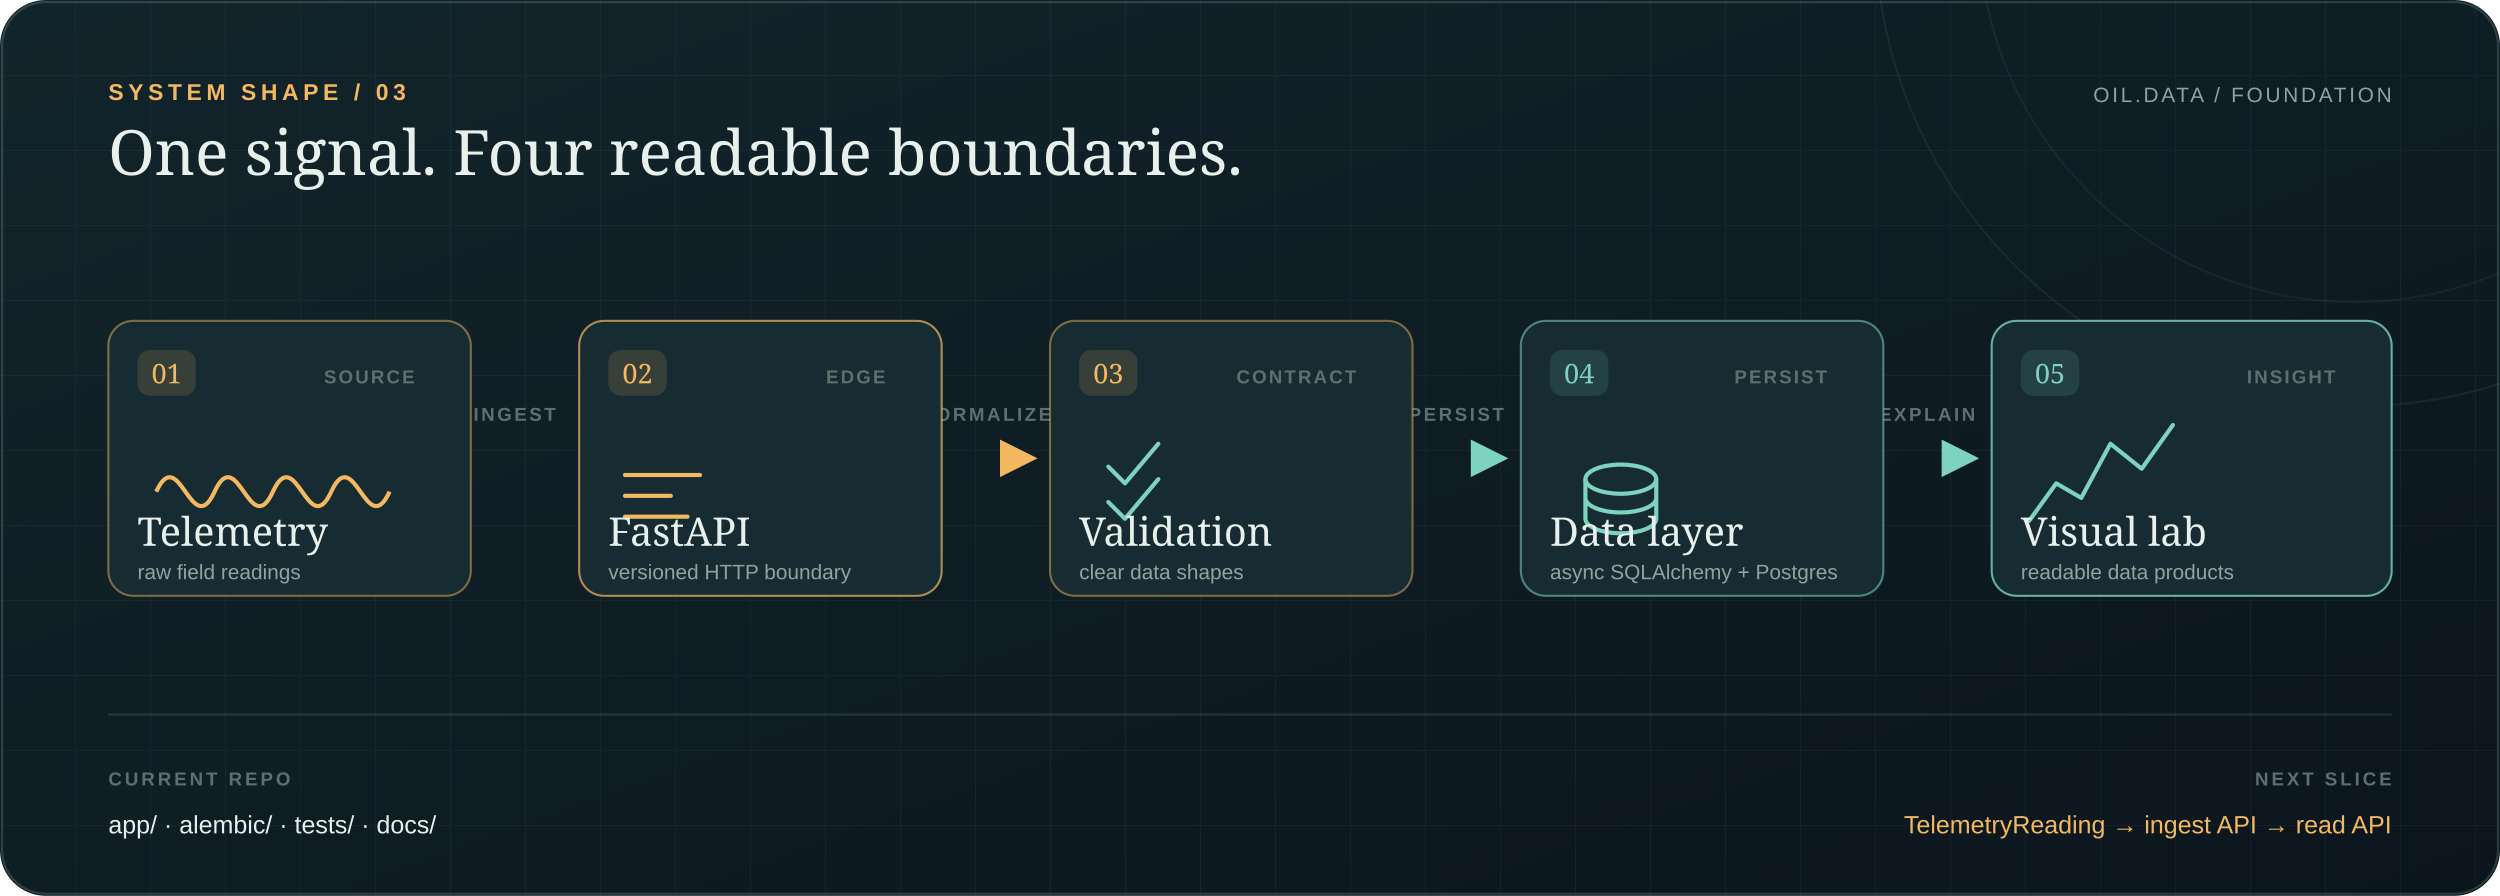
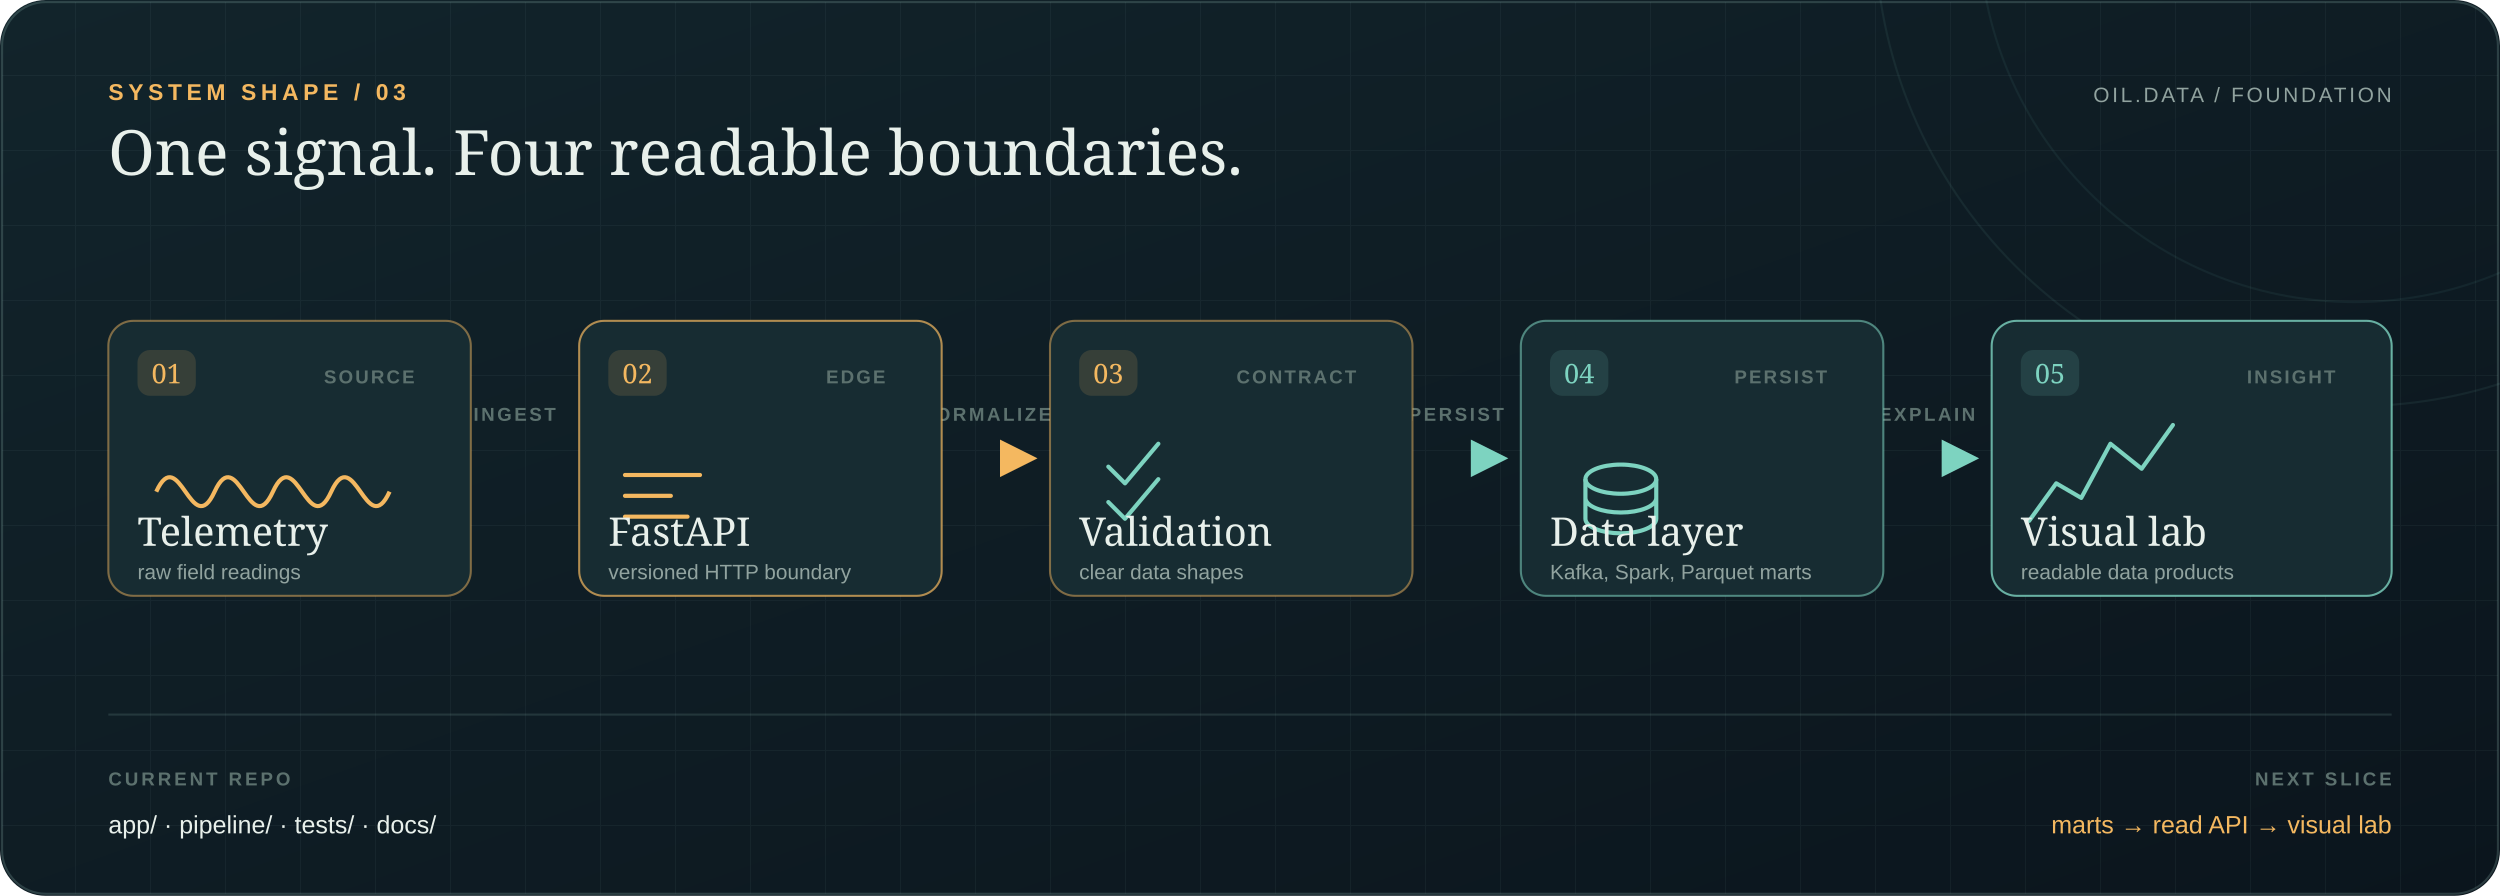
<svg xmlns="http://www.w3.org/2000/svg" width="1200" height="430" viewBox="0 0 1200 430" role="img" aria-labelledby="title desc">
  <defs>
    <linearGradient id="bg" x1="0" y1="0" x2="1" y2="1">
      <stop offset="0" stop-color="#12242b" />
      <stop offset="1" stop-color="#0b151d" />
    </linearGradient>
    <linearGradient id="amber" x1="0" y1="0" x2="1" y2="0">
      <stop offset="0" stop-color="#f4b860" />
      <stop offset="1" stop-color="#d88942" />
    </linearGradient>
    <linearGradient id="aqua" x1="0" y1="0" x2="1" y2="0">
      <stop offset="0" stop-color="#7dd3c0" />
      <stop offset="1" stop-color="#5da9b8" />
    </linearGradient>
    <pattern id="grid" width="36" height="36" patternUnits="userSpaceOnUse">
      <path d="M36 0H0V36" fill="none" stroke="#a6d6cc" stroke-opacity=".055" />
    </pattern>
    <marker id="arrow-amber" markerWidth="9" markerHeight="9" refX="7" refY="4.5" orient="auto">
      <path d="M0 0L9 4.5L0 9Z" fill="#f4b860" />
    </marker>
    <marker id="arrow-aqua" markerWidth="9" markerHeight="9" refX="7" refY="4.5" orient="auto">
      <path d="M0 0L9 4.5L0 9Z" fill="#7dd3c0" />
    </marker>
    <filter id="glow" x="-20%" y="-20%" width="140%" height="140%">
      <feGaussianBlur stdDeviation="5" result="blur" />
      <feMerge>
        <feMergeNode in="blur" />
        <feMergeNode in="SourceGraphic" />
      </feMerge>
    </filter>
  </defs>
  <rect width="1200" height="430" rx="22" fill="url(#bg)" />
  <rect x="1" y="1" width="1198" height="428" rx="21" fill="url(#grid)" stroke="#a6d6cc" stroke-opacity=".2" />
  <circle cx="1130" cy="-35" r="230" fill="none" stroke="#7dd3c0" stroke-opacity=".08" />
  <circle cx="1130" cy="-35" r="180" fill="none" stroke="#7dd3c0" stroke-opacity=".07" />
  <text x="52" y="48" fill="#f4b860" font-family="Arial, sans-serif" font-size="11" font-weight="700" letter-spacing="2.2">SYSTEM SHAPE / 03</text>
  <text x="52" y="84" fill="#e8f0eb" font-family="Georgia, serif" font-size="30">One signal. Four readable boundaries.</text>
  <text x="1148" y="49" text-anchor="end" fill="#91a39f" font-family="Arial, sans-serif" font-size="10" letter-spacing="1.3">OIL.DATA / FOUNDATION</text>
  <g stroke-linecap="round" fill="none">
    <path d="M226 220H268" stroke="url(#amber)" stroke-width="2" marker-end="url(#arrow-amber)" filter="url(#glow)" />
    <path d="M452 220H494" stroke="url(#amber)" stroke-width="2" marker-end="url(#arrow-amber)" />
    <path d="M678 220H720" stroke="url(#aqua)" stroke-width="2" marker-end="url(#arrow-aqua)" />
    <path d="M904 220H946" stroke="url(#aqua)" stroke-width="2" marker-end="url(#arrow-aqua)" />
  </g>
  <g fill="#5c716e" font-family="Arial, sans-serif" font-size="9" font-weight="700" letter-spacing="1.2" text-anchor="middle">
    <text x="247" y="202">INGEST</text>
    <text x="473" y="202">NORMALIZE</text>
    <text x="699" y="202">PERSIST</text>
    <text x="925" y="202">EXPLAIN</text>
  </g>
  <g>
    <rect x="52" y="154" width="174" height="132" rx="12" fill="#172c32" stroke="#f4b860" stroke-opacity=".48" />
    <rect x="66" y="168" width="28" height="22" rx="6" fill="#f4b860" fill-opacity=".14" />
    <text x="80" y="184" text-anchor="middle" fill="#f4b860" font-family="Georgia, serif" font-size="13">01</text>
    <text x="199" y="184" text-anchor="end" fill="#5c716e" font-family="Arial, sans-serif" font-size="9" font-weight="700" letter-spacing="1">SOURCE</text>
    <path d="M75 236c11-24 17 24 28 0s17 24 28 0 17 24 28 0 17 24 28 0" stroke="#f4b860" stroke-width="2" fill="none" />
    <text x="66" y="262" fill="#e8f0eb" font-family="Georgia, serif" font-size="19">Telemetry</text>
    <text x="66" y="278" fill="#91a39f" font-family="Arial, sans-serif" font-size="10">raw field readings</text>
  </g>
  <g>
    <rect x="278" y="154" width="174" height="132" rx="12" fill="#172c32" stroke="#f4b860" stroke-opacity=".7" />
    <rect x="292" y="168" width="28" height="22" rx="6" fill="#f4b860" fill-opacity=".14" />
    <text x="306" y="184" text-anchor="middle" fill="#f4b860" font-family="Georgia, serif" font-size="13">02</text>
    <text x="425" y="184" text-anchor="end" fill="#5c716e" font-family="Arial, sans-serif" font-size="9" font-weight="700" letter-spacing="1">EDGE</text>
    <path d="M300 228h36m-36 10h22m-22 10h30" stroke="#f4b860" stroke-width="2" stroke-linecap="round" />
    <text x="292" y="262" fill="#e8f0eb" font-family="Georgia, serif" font-size="19">FastAPI</text>
    <text x="292" y="278" fill="#91a39f" font-family="Arial, sans-serif" font-size="10">versioned HTTP boundary</text>
  </g>
  <g>
    <rect x="504" y="154" width="174" height="132" rx="12" fill="#172c32" stroke="#f4b860" stroke-opacity=".48" />
    <rect x="518" y="168" width="28" height="22" rx="6" fill="#f4b860" fill-opacity=".14" />
    <text x="532" y="184" text-anchor="middle" fill="#f4b860" font-family="Georgia, serif" font-size="13">03</text>
    <text x="651" y="184" text-anchor="end" fill="#5c716e" font-family="Arial, sans-serif" font-size="9" font-weight="700" letter-spacing="1">CONTRACT</text>
    <path d="M532 224l8 8 16-19m-24 28l8 8 16-19" stroke="#7dd3c0" stroke-width="2" fill="none" stroke-linecap="round" stroke-linejoin="round" />
    <text x="518" y="262" fill="#e8f0eb" font-family="Georgia, serif" font-size="19">Validation</text>
    <text x="518" y="278" fill="#91a39f" font-family="Arial, sans-serif" font-size="10">clear data shapes</text>
  </g>
  <g>
    <rect x="730" y="154" width="174" height="132" rx="12" fill="#172c32" stroke="#7dd3c0" stroke-opacity=".56" />
    <rect x="744" y="168" width="28" height="22" rx="6" fill="#7dd3c0" fill-opacity=".13" />
    <text x="758" y="184" text-anchor="middle" fill="#7dd3c0" font-family="Georgia, serif" font-size="13">04</text>
    <text x="877" y="184" text-anchor="end" fill="#5c716e" font-family="Arial, sans-serif" font-size="9" font-weight="700" letter-spacing="1">PERSIST</text>
    <ellipse cx="778" cy="230" rx="17" ry="7" fill="none" stroke="#7dd3c0" stroke-width="2" />
    <path d="M761 230v19c0 4 8 7 17 7s17-3 17-7v-19m-34 9c0 4 8 7 17 7s17-3 17-7" fill="none" stroke="#7dd3c0" stroke-width="2" />
    <text x="744" y="262" fill="#e8f0eb" font-family="Georgia, serif" font-size="19">Data layer</text>
-     <text x="744" y="278" fill="#91a39f" font-family="Arial, sans-serif" font-size="10">async SQLAlchemy + Postgres</text>
+     <text x="744" y="278" fill="#91a39f" font-family="Arial, sans-serif" font-size="10">Kafka, Spark, Parquet marts</text>
  </g>
  <g>
    <rect x="956" y="154" width="192" height="132" rx="12" fill="#172c32" stroke="#7dd3c0" stroke-opacity=".8" />
    <rect x="970" y="168" width="28" height="22" rx="6" fill="#7dd3c0" fill-opacity=".13" />
    <text x="984" y="184" text-anchor="middle" fill="#7dd3c0" font-family="Georgia, serif" font-size="13">05</text>
    <text x="1121" y="184" text-anchor="end" fill="#5c716e" font-family="Arial, sans-serif" font-size="9" font-weight="700" letter-spacing="1">INSIGHT</text>
    <path d="M974 250l13-18 12 7 14-26 15 12 15-21" fill="none" stroke="#7dd3c0" stroke-width="2" stroke-linecap="round" stroke-linejoin="round" />
    <text x="970" y="262" fill="#e8f0eb" font-family="Georgia, serif" font-size="19">Visual lab</text>
    <text x="970" y="278" fill="#91a39f" font-family="Arial, sans-serif" font-size="10">readable data products</text>
  </g>
  <line x1="52" y1="343" x2="1148" y2="343" stroke="#a6d6cc" stroke-opacity=".14" />
  <text x="52" y="377" fill="#5c716e" font-family="Arial, sans-serif" font-size="9" font-weight="700" letter-spacing="1.4">CURRENT REPO</text>
-   <text x="52" y="400" fill="#e8f0eb" font-family="Arial, sans-serif" font-size="12">app/ · alembic/ · tests/ · docs/</text>
+   <text x="52" y="400" fill="#e8f0eb" font-family="Arial, sans-serif" font-size="12">app/ · pipeline/ · tests/ · docs/</text>
  <text x="1148" y="377" text-anchor="end" fill="#5c716e" font-family="Arial, sans-serif" font-size="9" font-weight="700" letter-spacing="1.4">NEXT SLICE</text>
-   <text x="1148" y="400" text-anchor="end" fill="#f4b860" font-family="Arial, sans-serif" font-size="12">TelemetryReading → ingest API → read API</text>
+   <text x="1148" y="400" text-anchor="end" fill="#f4b860" font-family="Arial, sans-serif" font-size="12">marts → read API → visual lab</text>
</svg>
